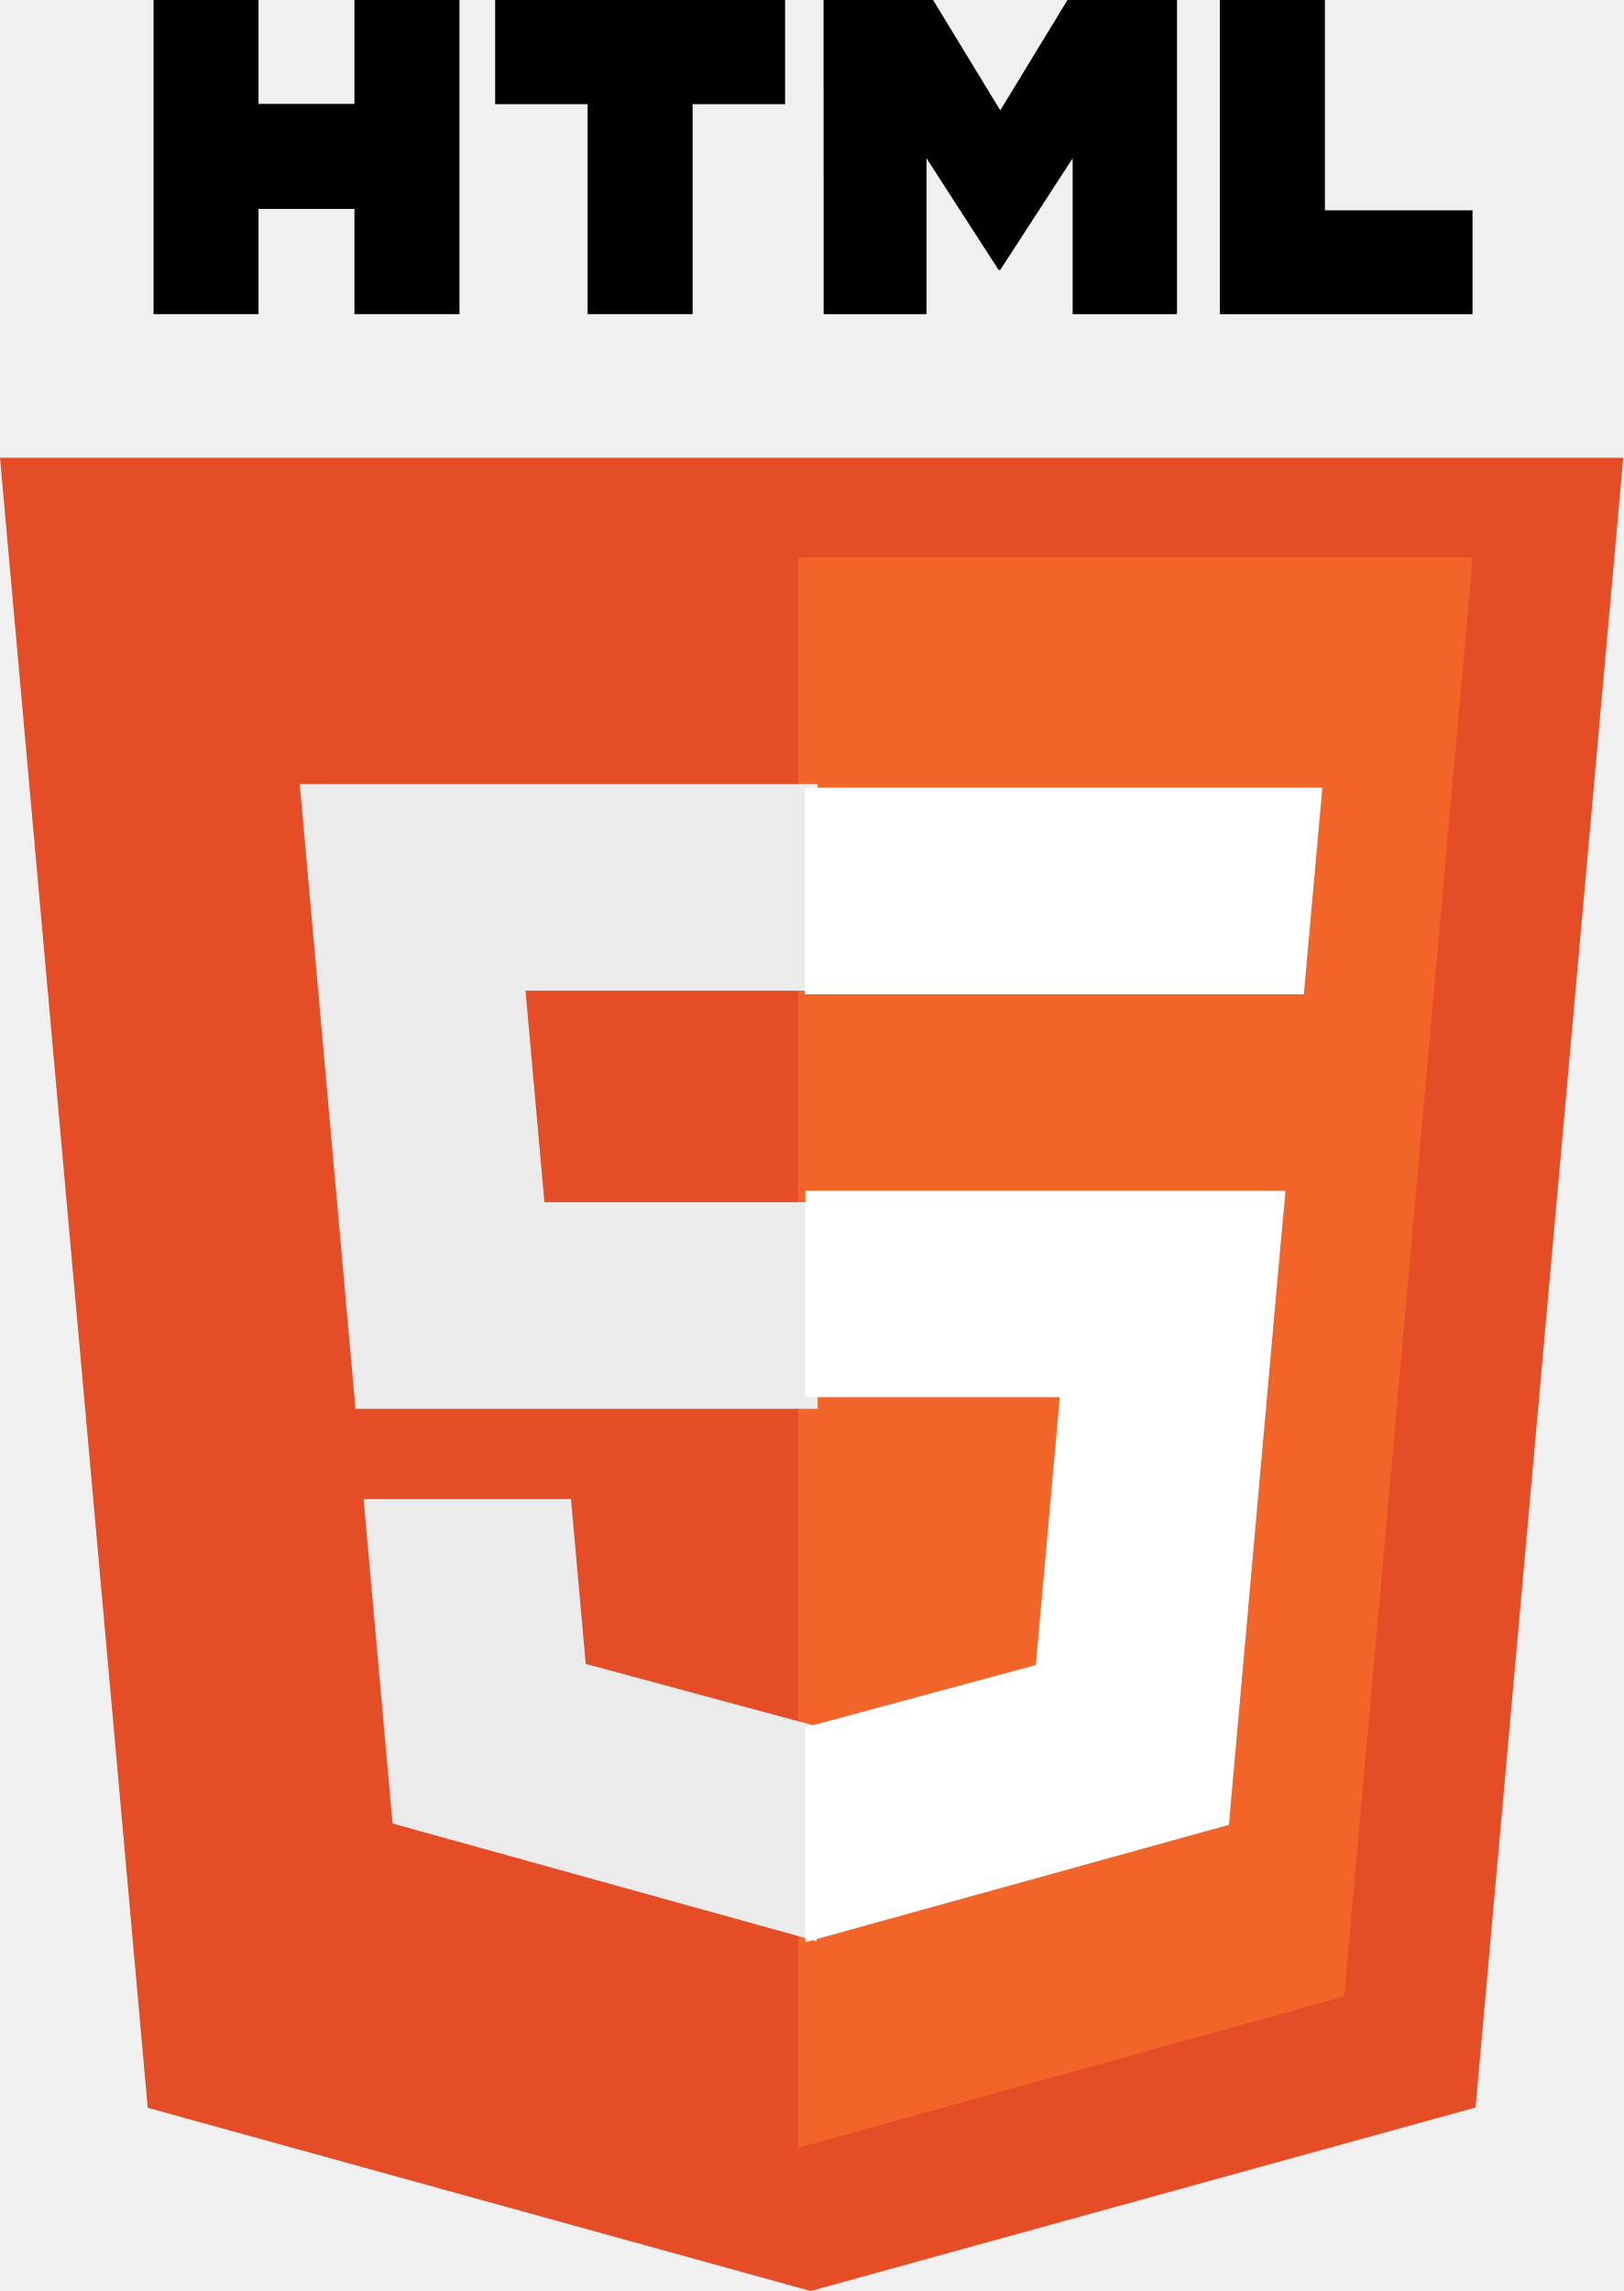
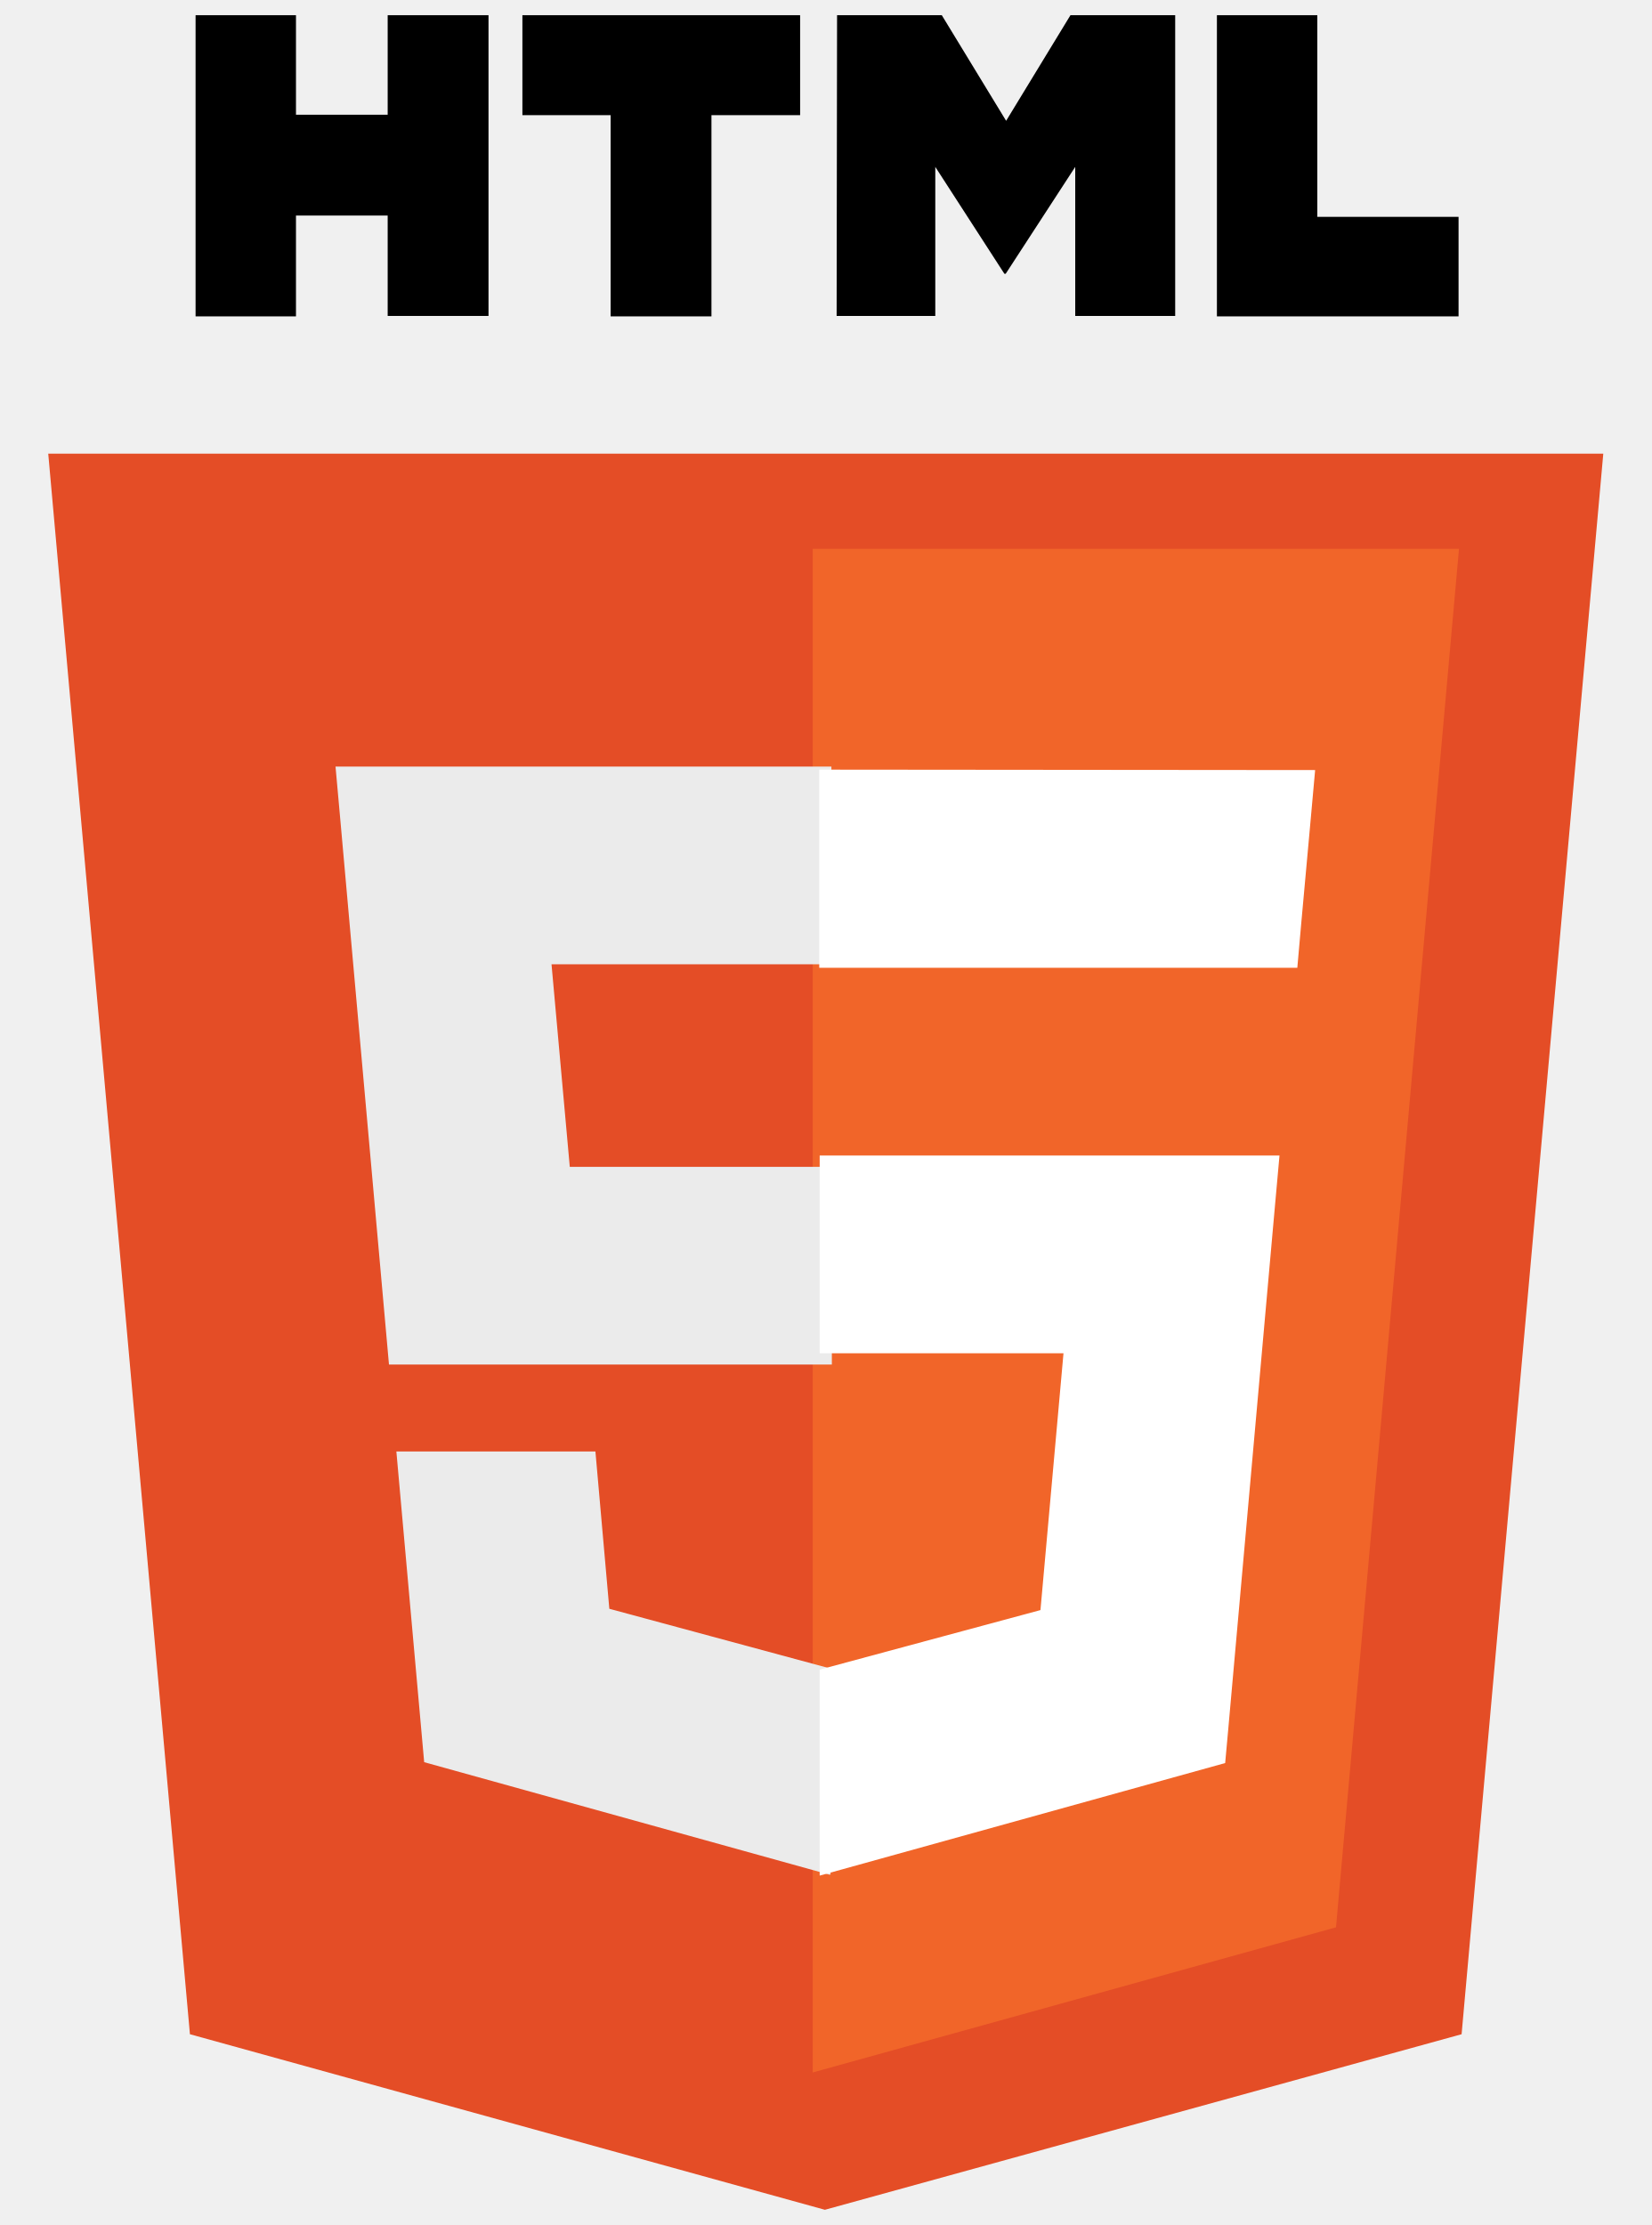
- <svg xmlns="http://www.w3.org/2000/svg" id="레이어_1" data-name="레이어 1" viewBox="0 0 357.78 505">
-   <path id="패스_314" data-name="패스 314" d="M39.34,468.44,6.78,104.73H364.56L332,468.38,185.45,508.83Z" transform="translate(-6.78 -3.83)" style="fill:#e44d26" />
-   <path id="패스_315" data-name="패스 315" d="M182.69,477.27,303.05,443.9l28.32-317.23H182.69Z" transform="translate(-6.78 -3.83)" style="fill:#f16529" />
-   <path id="패스_316" data-name="패스 316" d="M187,268.83H126.77l-4.16-46.62H187V176.67H72.84l1.1,12.21L85.13,314.37H187Z" transform="translate(-6.78 -3.83)" style="fill:#ebebeb" />
-   <path id="패스_317" data-name="패스 317" d="M186.79,384.24l-.2.05L135.88,370.6l-3.25-36.32H86.92l6.38,71.5,93.28,25.89.21-.06Z" transform="translate(-6.78 -3.83)" style="fill:#ebebeb" />
-   <path id="패스_318" data-name="패스 318" d="M40.62,3.83H63.76v22.9H84.9V3.83h23.15V73.07H84.9V49.88H63.76V73.07H40.62Z" transform="translate(-6.78 -3.83)" />
-   <path id="패스_319" data-name="패스 319" d="M136.29,26.79H115.92v-23h63.9v23H159.44V73.07H136.29V26.79Z" transform="translate(-6.78 -3.83)" />
-   <path id="패스_320" data-name="패스 320" d="M188.3,3.83h24.14l14.81,24.33L242.06,3.83H266.2V73.07h-23V38.73L227.23,63.34h-.34L211,38.73V73.07H188.32Z" transform="translate(-6.78 -3.83)" />
-   <path id="패스_321" data-name="패스 321" d="M275.65,3.83H298.8V50.19h32.54V73.08H275.65Z" transform="translate(-6.78 -3.83)" />
-   <path id="패스_322" data-name="패스 322" d="M184.29,266.26V311.8h56.08l-5.29,59.06-50.79,13.71v47.37l93.35-25.87.68-7.69L289,278.52l1.12-12.22H184.28Z" transform="translate(-6.78 -3.83)" style="fill:#fff" />
-   <path id="패스_323" data-name="패스 323" d="M184.16,177.45V223h110l.91-10.24,2.07-23.08,1.1-12.22Z" transform="translate(-6.78 -3.83)" style="fill:#fff" />
+ <svg xmlns="http://www.w3.org/2000/svg" version="1.1" id="레이어_1" x="0px" y="0px" viewBox="0 0 380 512" style="enable-background:new 0 0 380 512;" xml:space="preserve">
+   <style type="text/css">
+ 	.st0{fill:#E44D26;}
+ 	.st1{fill:#F16529;}
+ 	.st2{fill:#EBEBEB;}
+ 	.st3{fill:#FFFFFF;}
+ </style>
+   <path id="패스_314" class="st0" d="M43.7,468.1L11.1,104.4h357.8l-32.6,363.7l-146.5,40.4L43.7,468.1z" />
+   <path id="패스_315" class="st1" d="M187,476.9l120.4-33.4l28.3-317.2H187V476.9z" />
+   <path id="패스_316" class="st2" d="M191.3,268.5h-60.2l-4.2-46.6h64.4v-45.5H77.2l1.1,12.2L89.5,314h101.9V268.5z" />
+   <path id="패스_317" class="st2" d="M191.1,383.9l-0.2,0l-50.7-13.7L137,334H91.2l6.4,71.5l93.3,25.9l0.2-0.1V383.9z" />
+   <path id="패스_318" d="M45,3.5h23.1v22.9h21.1V3.5h23.2v69.2H89.2V49.6H68.1v23.2H45V3.5z" />
+   <path id="패스_319" d="M140.6,26.5h-20.4v-23h63.9v23h-20.4v46.3h-23.2V26.5z" />
+   <path id="패스_320" d="M192.6,3.5h24.1l14.8,24.3l14.8-24.3h24.1v69.2h-23V38.4l-16,24.6h-0.3l-15.9-24.6v34.3h-22.7L192.6,3.5z" />
+   <path id="패스_321" d="M280,3.5h23.1v46.4h32.5v22.9H280V3.5z" />
+   <path id="패스_322" class="st3" d="M188.6,265.9v45.5h56.1l-5.3,59.1l-50.8,13.7v47.4l93.3-25.9l0.7-7.7l10.7-119.9l1.1-12.2  L188.6,265.9L188.6,265.9z" />
+   <path id="패스_323" class="st3" d="M188.5,177.1v45.6h110l0.9-10.2l2.1-23.1l1.1-12.2L188.5,177.1z" />
</svg>
